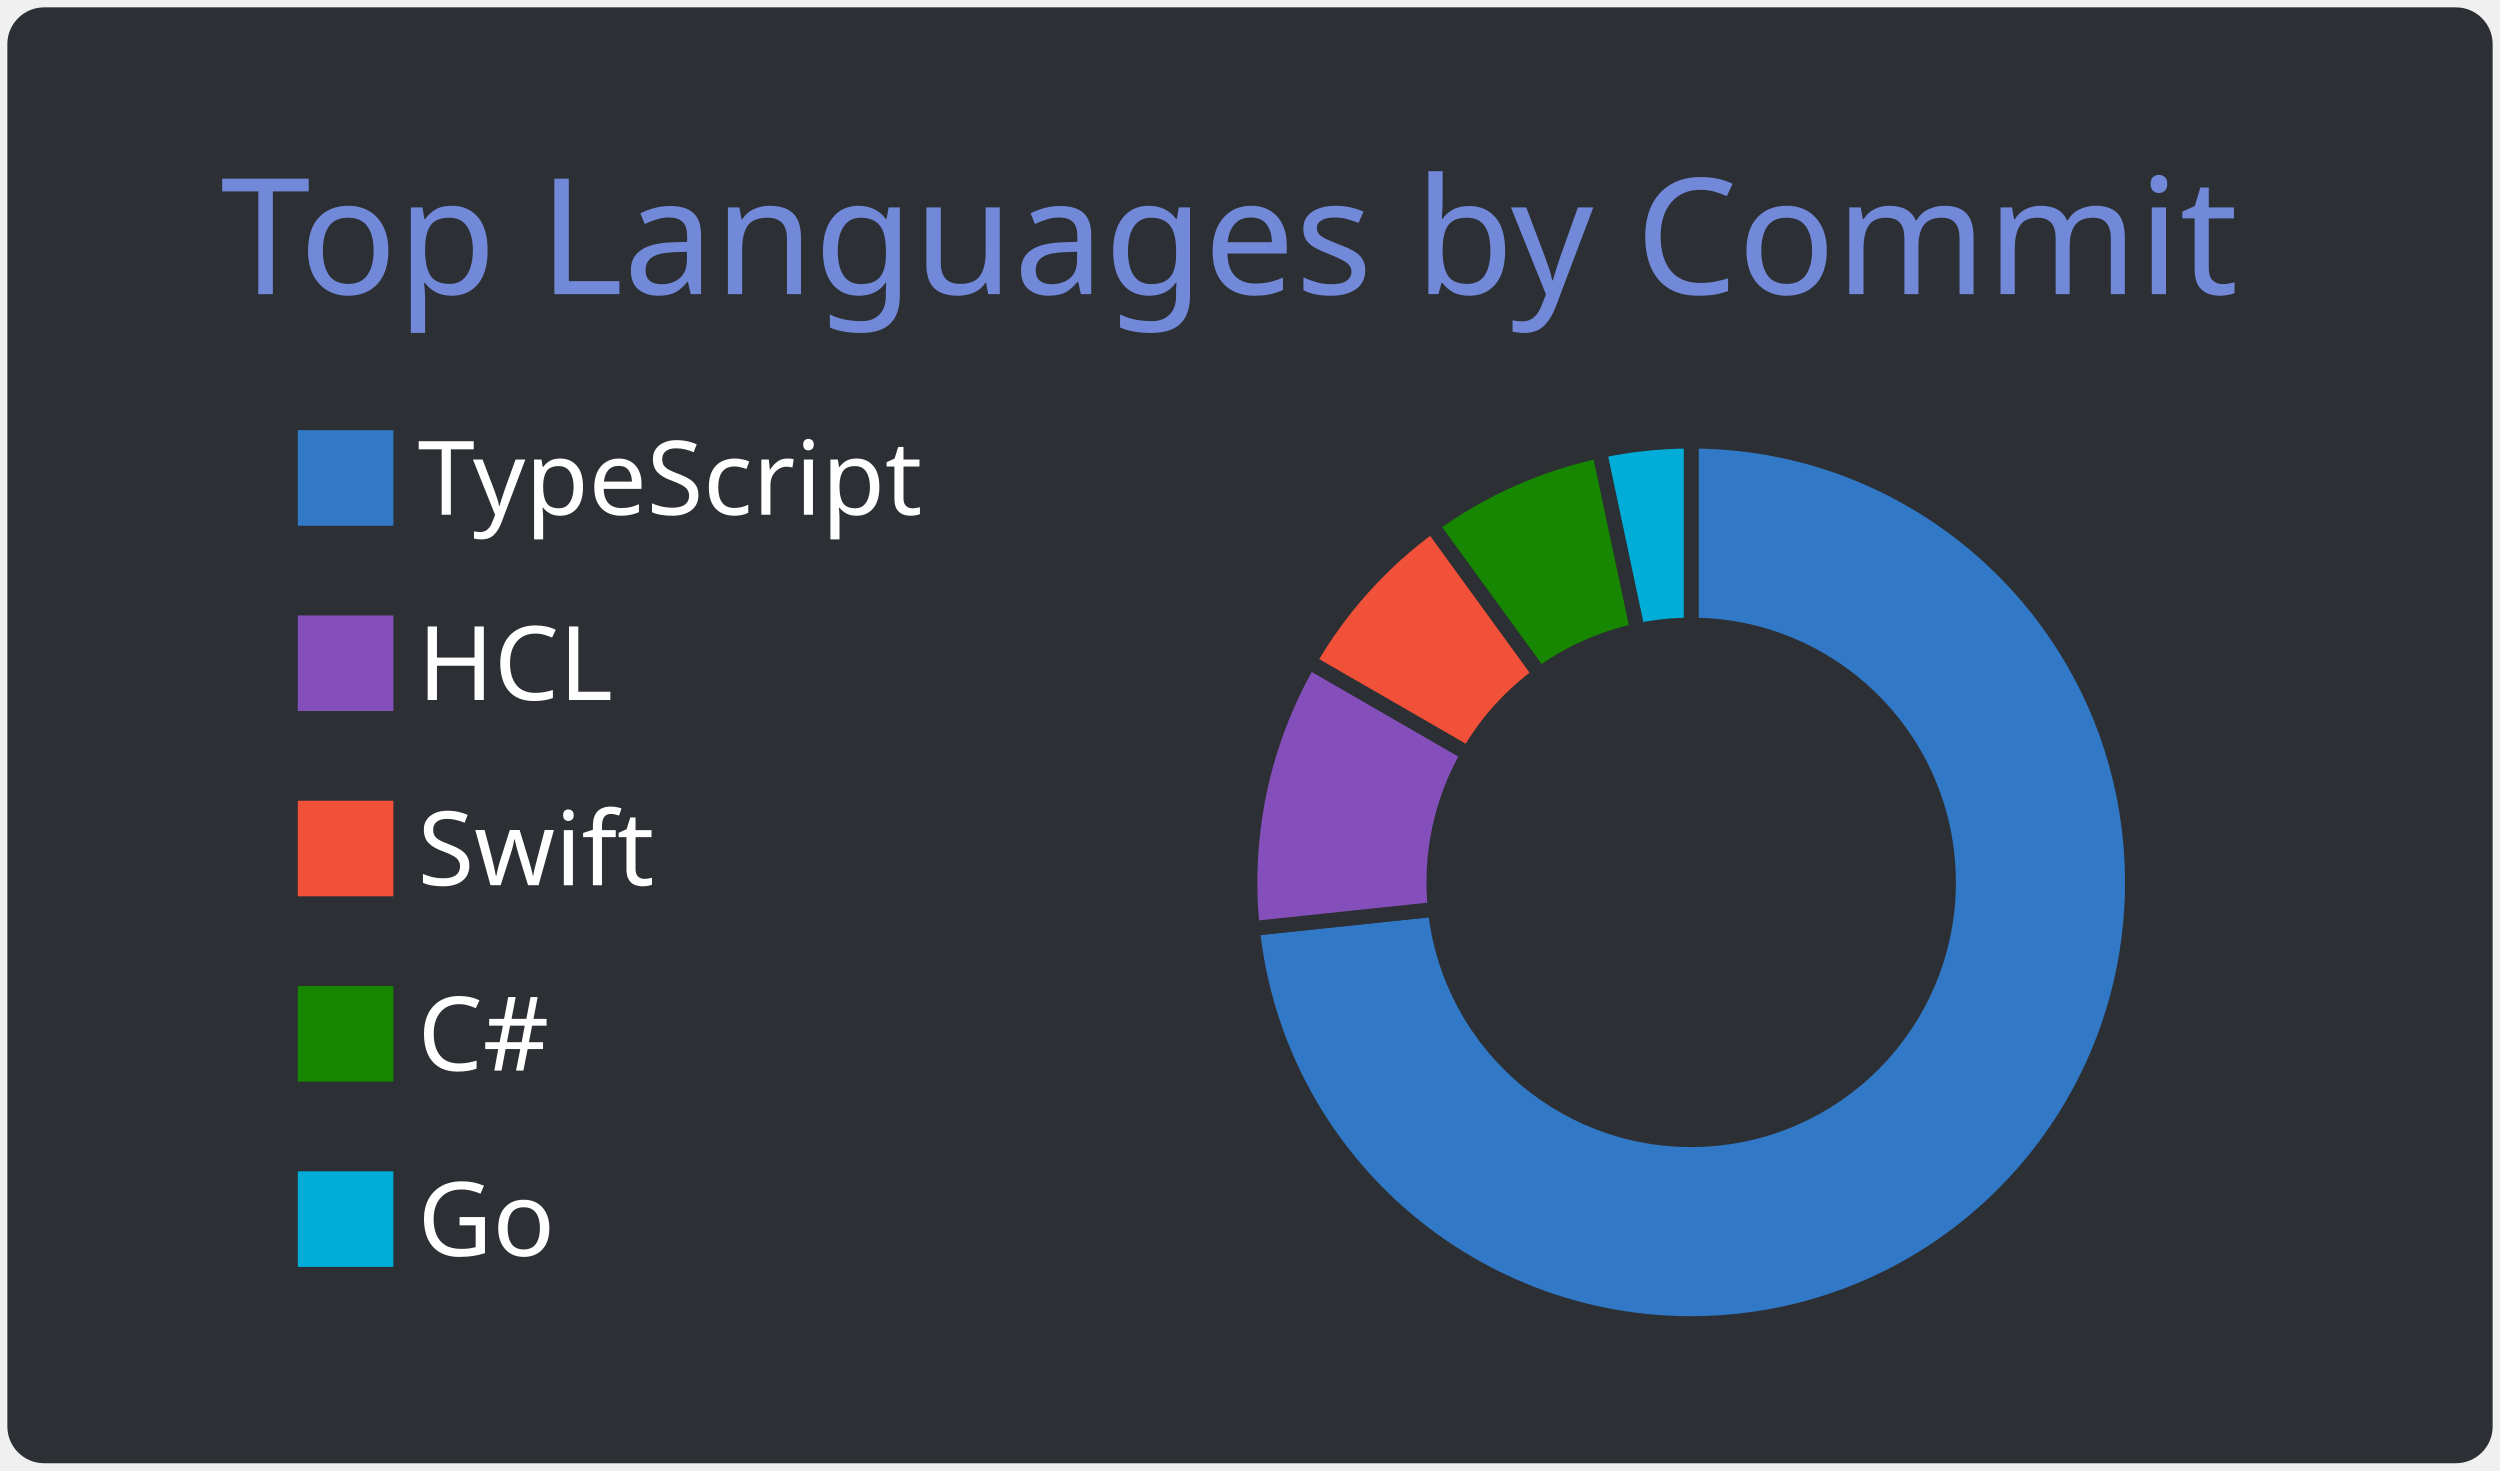
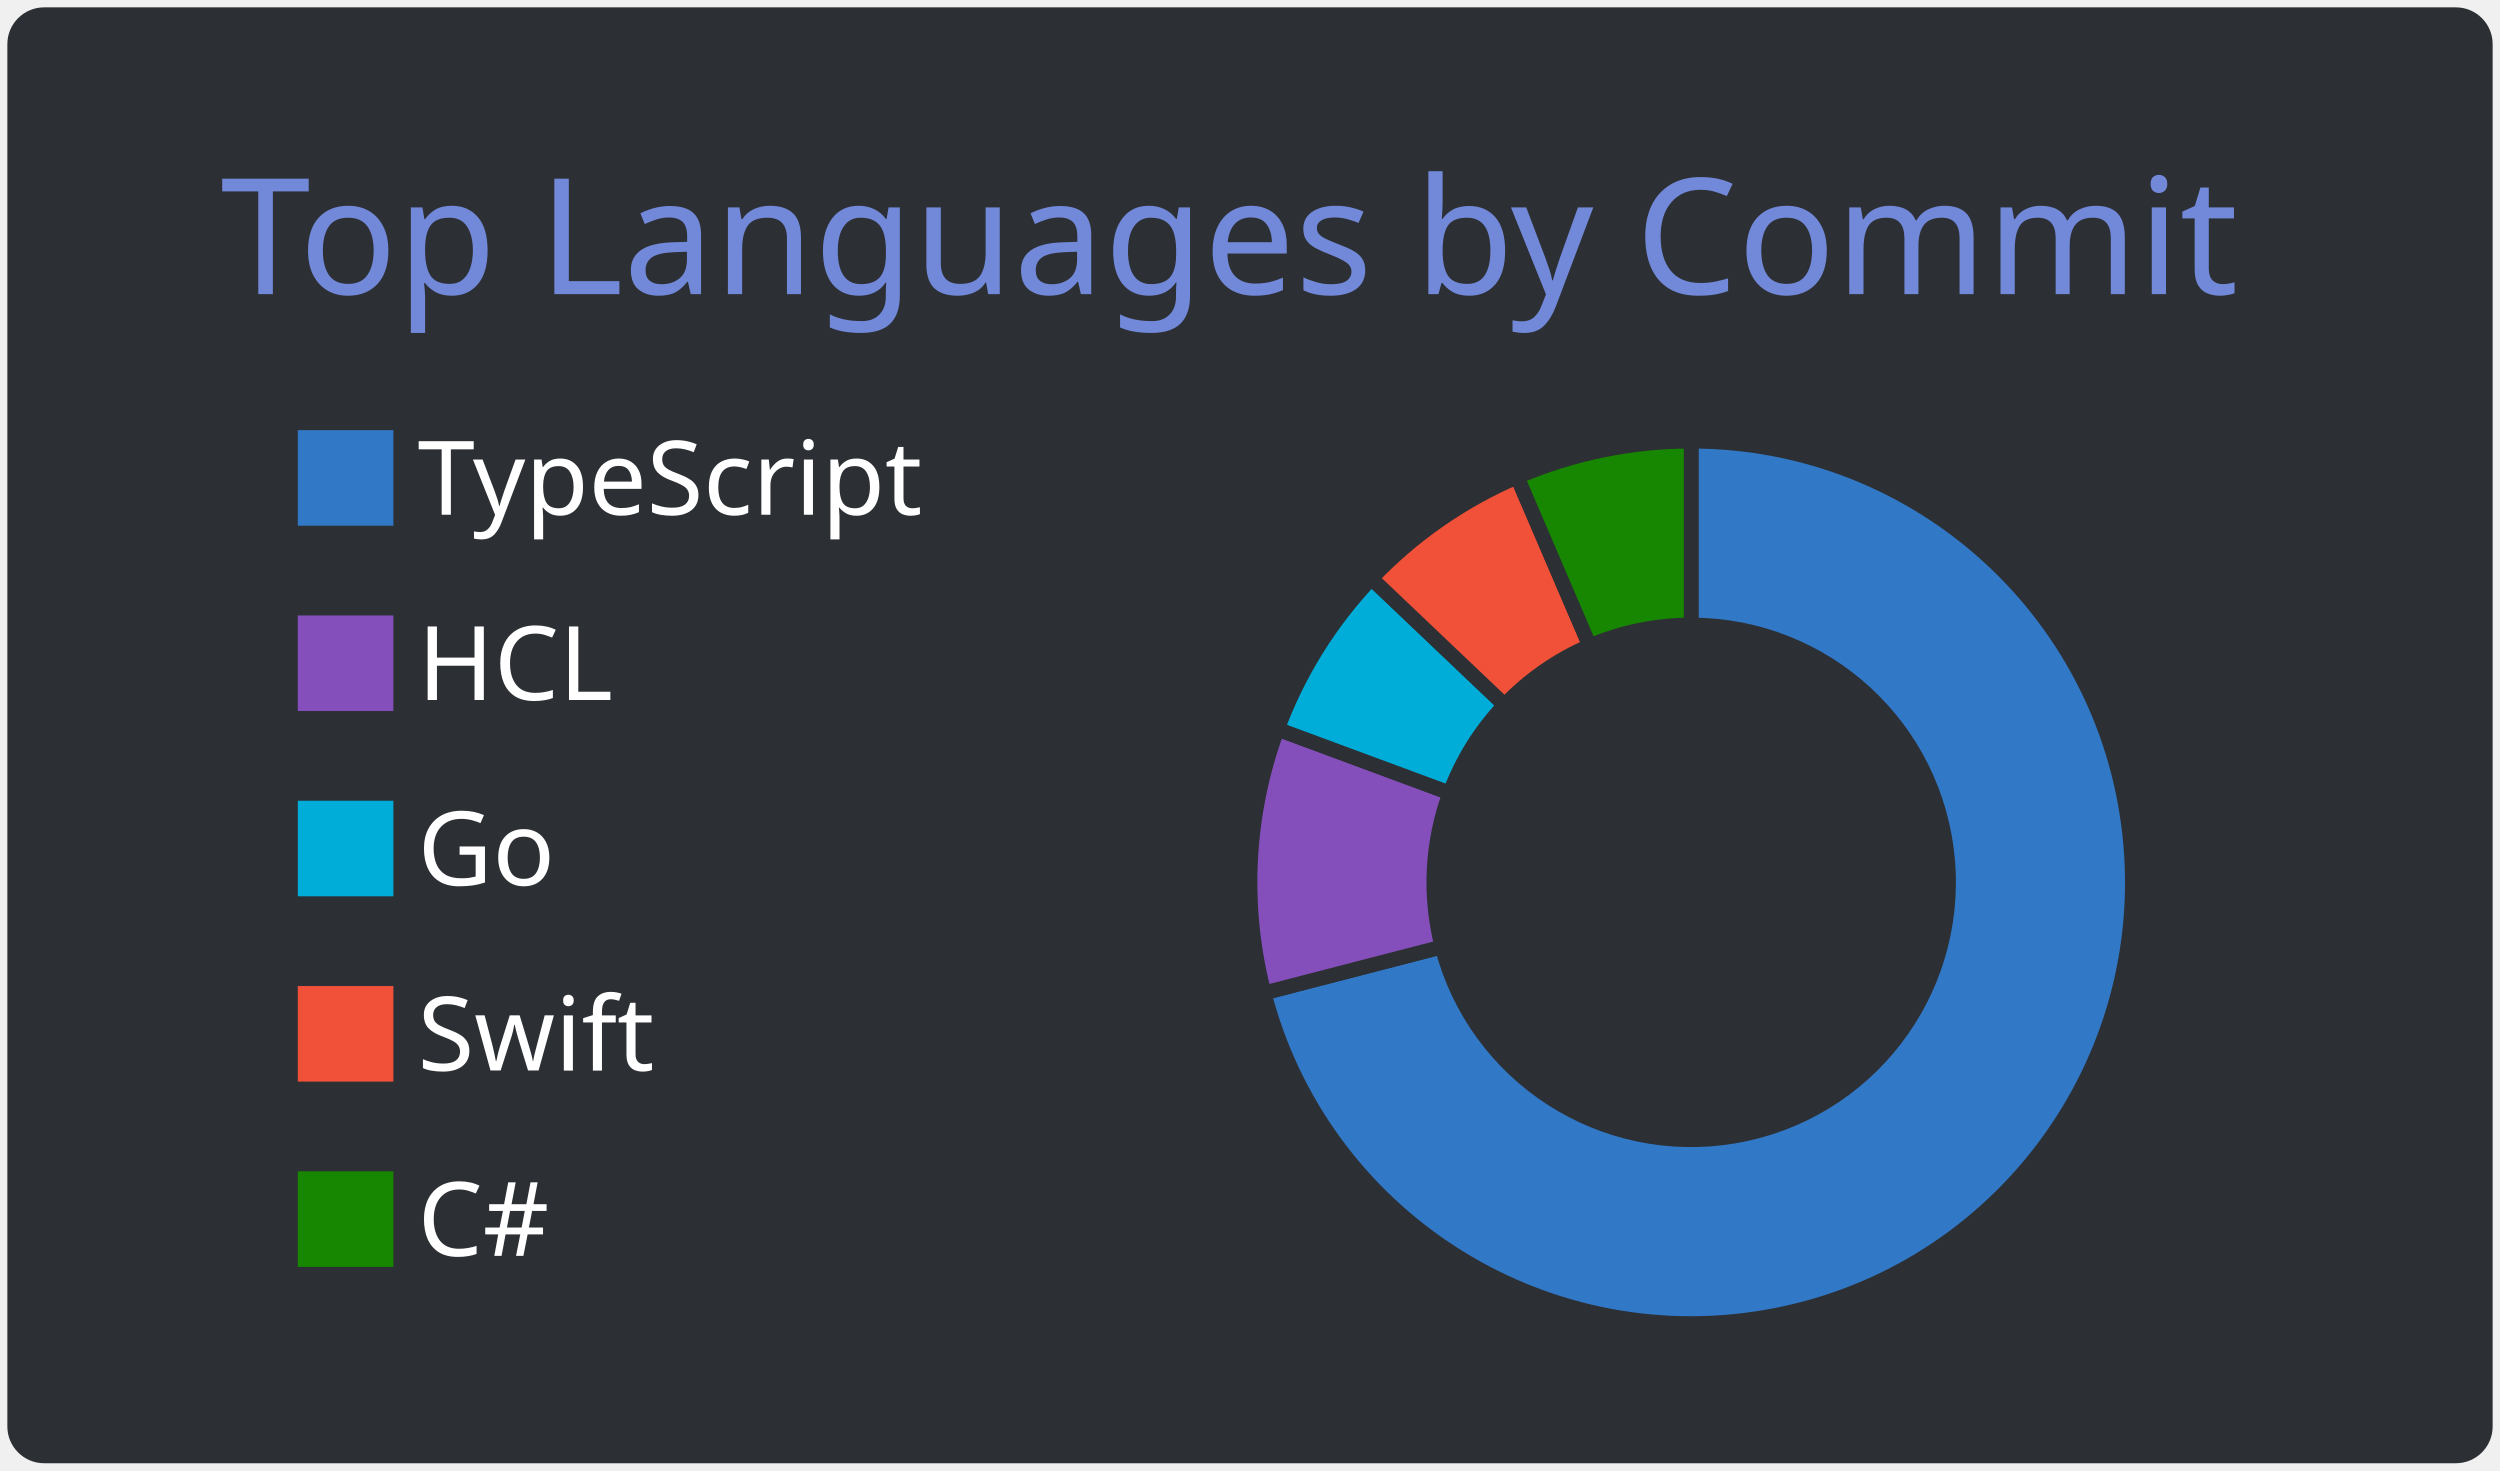
<svg xmlns="http://www.w3.org/2000/svg" width="340" height="200" viewBox="0 0 340 200">
  <style>* {
          font-family: 'Segoe UI', Ubuntu, "Helvetica Neue", Sans-Serif
        }</style>
  <g class="gpsc-root">
    <rect x="1" y="1" rx="5" ry="5" height="99%" width="99.412%" stroke="#000000" stroke-width="1" fill="#2c2f33" stroke-opacity="0" />
    <text x="30" y="40" class="gpsc-item" style="--gpsc-i: 0; font-size: 22px; fill: #7289da;">Top Languages by Commit</text>
    <g transform="translate(0,40)">
      <g transform="translate(40,0)">
        <rect y="18" width="14" height="14" class="gpsc-item" style="--gpsc-i: 0; stroke-width: 1px;" fill="#3178c6" stroke="#2c2f33" />
        <rect y="43.2" width="14" height="14" class="gpsc-item" style="--gpsc-i: 1; stroke-width: 1px;" fill="#844FBA" stroke="#2c2f33" />
-         <rect y="68.4" width="14" height="14" class="gpsc-item" style="--gpsc-i: 2; stroke-width: 1px;" fill="#F05138" stroke="#2c2f33" />
-         <rect y="93.6" width="14" height="14" class="gpsc-item" style="--gpsc-i: 3; stroke-width: 1px;" fill="#178600" stroke="#2c2f33" />
-         <rect y="118.8" width="14" height="14" class="gpsc-item" style="--gpsc-i: 4; stroke-width: 1px;" fill="#00ADD8" stroke="#2c2f33" />
+         <rect y="68.4" width="14" height="14" class="gpsc-item" style="--gpsc-i: 2; stroke-width: 1px;" fill="#00ADD8" stroke="#2c2f33" />
+         <rect y="93.6" width="14" height="14" class="gpsc-item" style="--gpsc-i: 3; stroke-width: 1px;" fill="#F05138" stroke="#2c2f33" />
+         <rect y="118.8" width="14" height="14" class="gpsc-item" style="--gpsc-i: 4; stroke-width: 1px;" fill="#178600" stroke="#2c2f33" />
        <text x="16.8" y="30" class="gpsc-item" style="--gpsc-i: 0; fill: #ffffff; font-size: 14px;">TypeScript</text>
        <text x="16.8" y="55.2" class="gpsc-item" style="--gpsc-i: 1; fill: #ffffff; font-size: 14px;">HCL</text>
-         <text x="16.8" y="80.4" class="gpsc-item" style="--gpsc-i: 2; fill: #ffffff; font-size: 14px;">Swift</text>
-         <text x="16.8" y="105.6" class="gpsc-item" style="--gpsc-i: 3; fill: #ffffff; font-size: 14px;">C#</text>
-         <text x="16.8" y="130.8" class="gpsc-item" style="--gpsc-i: 4; fill: #ffffff; font-size: 14px;">Go</text>
+         <text x="16.8" y="80.4" class="gpsc-item" style="--gpsc-i: 2; fill: #ffffff; font-size: 14px;">Go</text>
+         <text x="16.8" y="105.6" class="gpsc-item" style="--gpsc-i: 3; fill: #ffffff; font-size: 14px;">Swift</text>
+         <text x="16.8" y="130.8" class="gpsc-item" style="--gpsc-i: 4; fill: #ffffff; font-size: 14px;">C#</text>
      </g>
      <g transform="translate( 230, 80 )">
        <g class="arc" style="--gpsc-i: 0;">
-           <path d="M3.67394039744206e-15,-60A60,60,0,1,1,-59.671,6.272L-34.808,3.658A35,35,0,1,0,2.1431318985078682e-15,-35Z" style="fill: #3178c6; stroke-width: 2px;" stroke="#2c2f33" />
+           <path d="M3.67394039744206e-15,-60A60,60,0,1,1,-58.085,15.039L-33.883,8.773A35,35,0,1,0,2.1431318985078682e-15,-35Z" style="fill: #3178c6; stroke-width: 2px;" stroke="#2c2f33" />
        </g>
        <g class="arc" style="--gpsc-i: 1;">
-           <path d="M-59.671,6.272A60,60,0,0,1,-51.962,-30L-30.311,-17.5A35,35,0,0,0,-34.808,3.658Z" style="fill: #844FBA; stroke-width: 2px;" stroke="#2c2f33" />
+           <path d="M-58.085,15.039A60,60,0,0,1,-56.265,-20.838L-32.821,-12.156A35,35,0,0,0,-33.883,8.773Z" style="fill: #844FBA; stroke-width: 2px;" stroke="#2c2f33" />
        </g>
        <g class="arc" style="--gpsc-i: 2;">
-           <path d="M-51.962,-30A60,60,0,0,1,-35.267,-48.541L-20.572,-28.316A35,35,0,0,0,-30.311,-17.5Z" style="fill: #F05138; stroke-width: 2px;" stroke="#2c2f33" />
+           <path d="M-56.265,-20.838A60,60,0,0,1,-43.488,-41.338L-25.368,-24.114A35,35,0,0,0,-32.821,-12.156Z" style="fill: #00ADD8; stroke-width: 2px;" stroke="#2c2f33" />
        </g>
        <g class="arc" style="--gpsc-i: 3;">
-           <path d="M-35.267,-48.541A60,60,0,0,1,-12.475,-58.689L-7.277,-34.235A35,35,0,0,0,-20.572,-28.316Z" style="fill: #178600; stroke-width: 2px;" stroke="#2c2f33" />
+           <path d="M-43.488,-41.338A60,60,0,0,1,-23.661,-55.137L-13.802,-32.164A35,35,0,0,0,-25.368,-24.114Z" style="fill: #F05138; stroke-width: 2px;" stroke="#2c2f33" />
        </g>
        <g class="arc" style="--gpsc-i: 4;">
-           <path d="M-12.475,-58.689A60,60,0,0,1,-6.431252637433369e-14,-60L-3.7515640385027985e-14,-35A35,35,0,0,0,-7.277,-34.235Z" style="fill: #00ADD8; stroke-width: 2px;" stroke="#2c2f33" />
+           <path d="M-23.661,-55.137A60,60,0,0,1,-1.1021821192326178e-14,-60L-6.429395695523604e-15,-35A35,35,0,0,0,-13.802,-32.164Z" style="fill: #178600; stroke-width: 2px;" stroke="#2c2f33" />
        </g>
      </g>
    </g>
  </g>
</svg>
